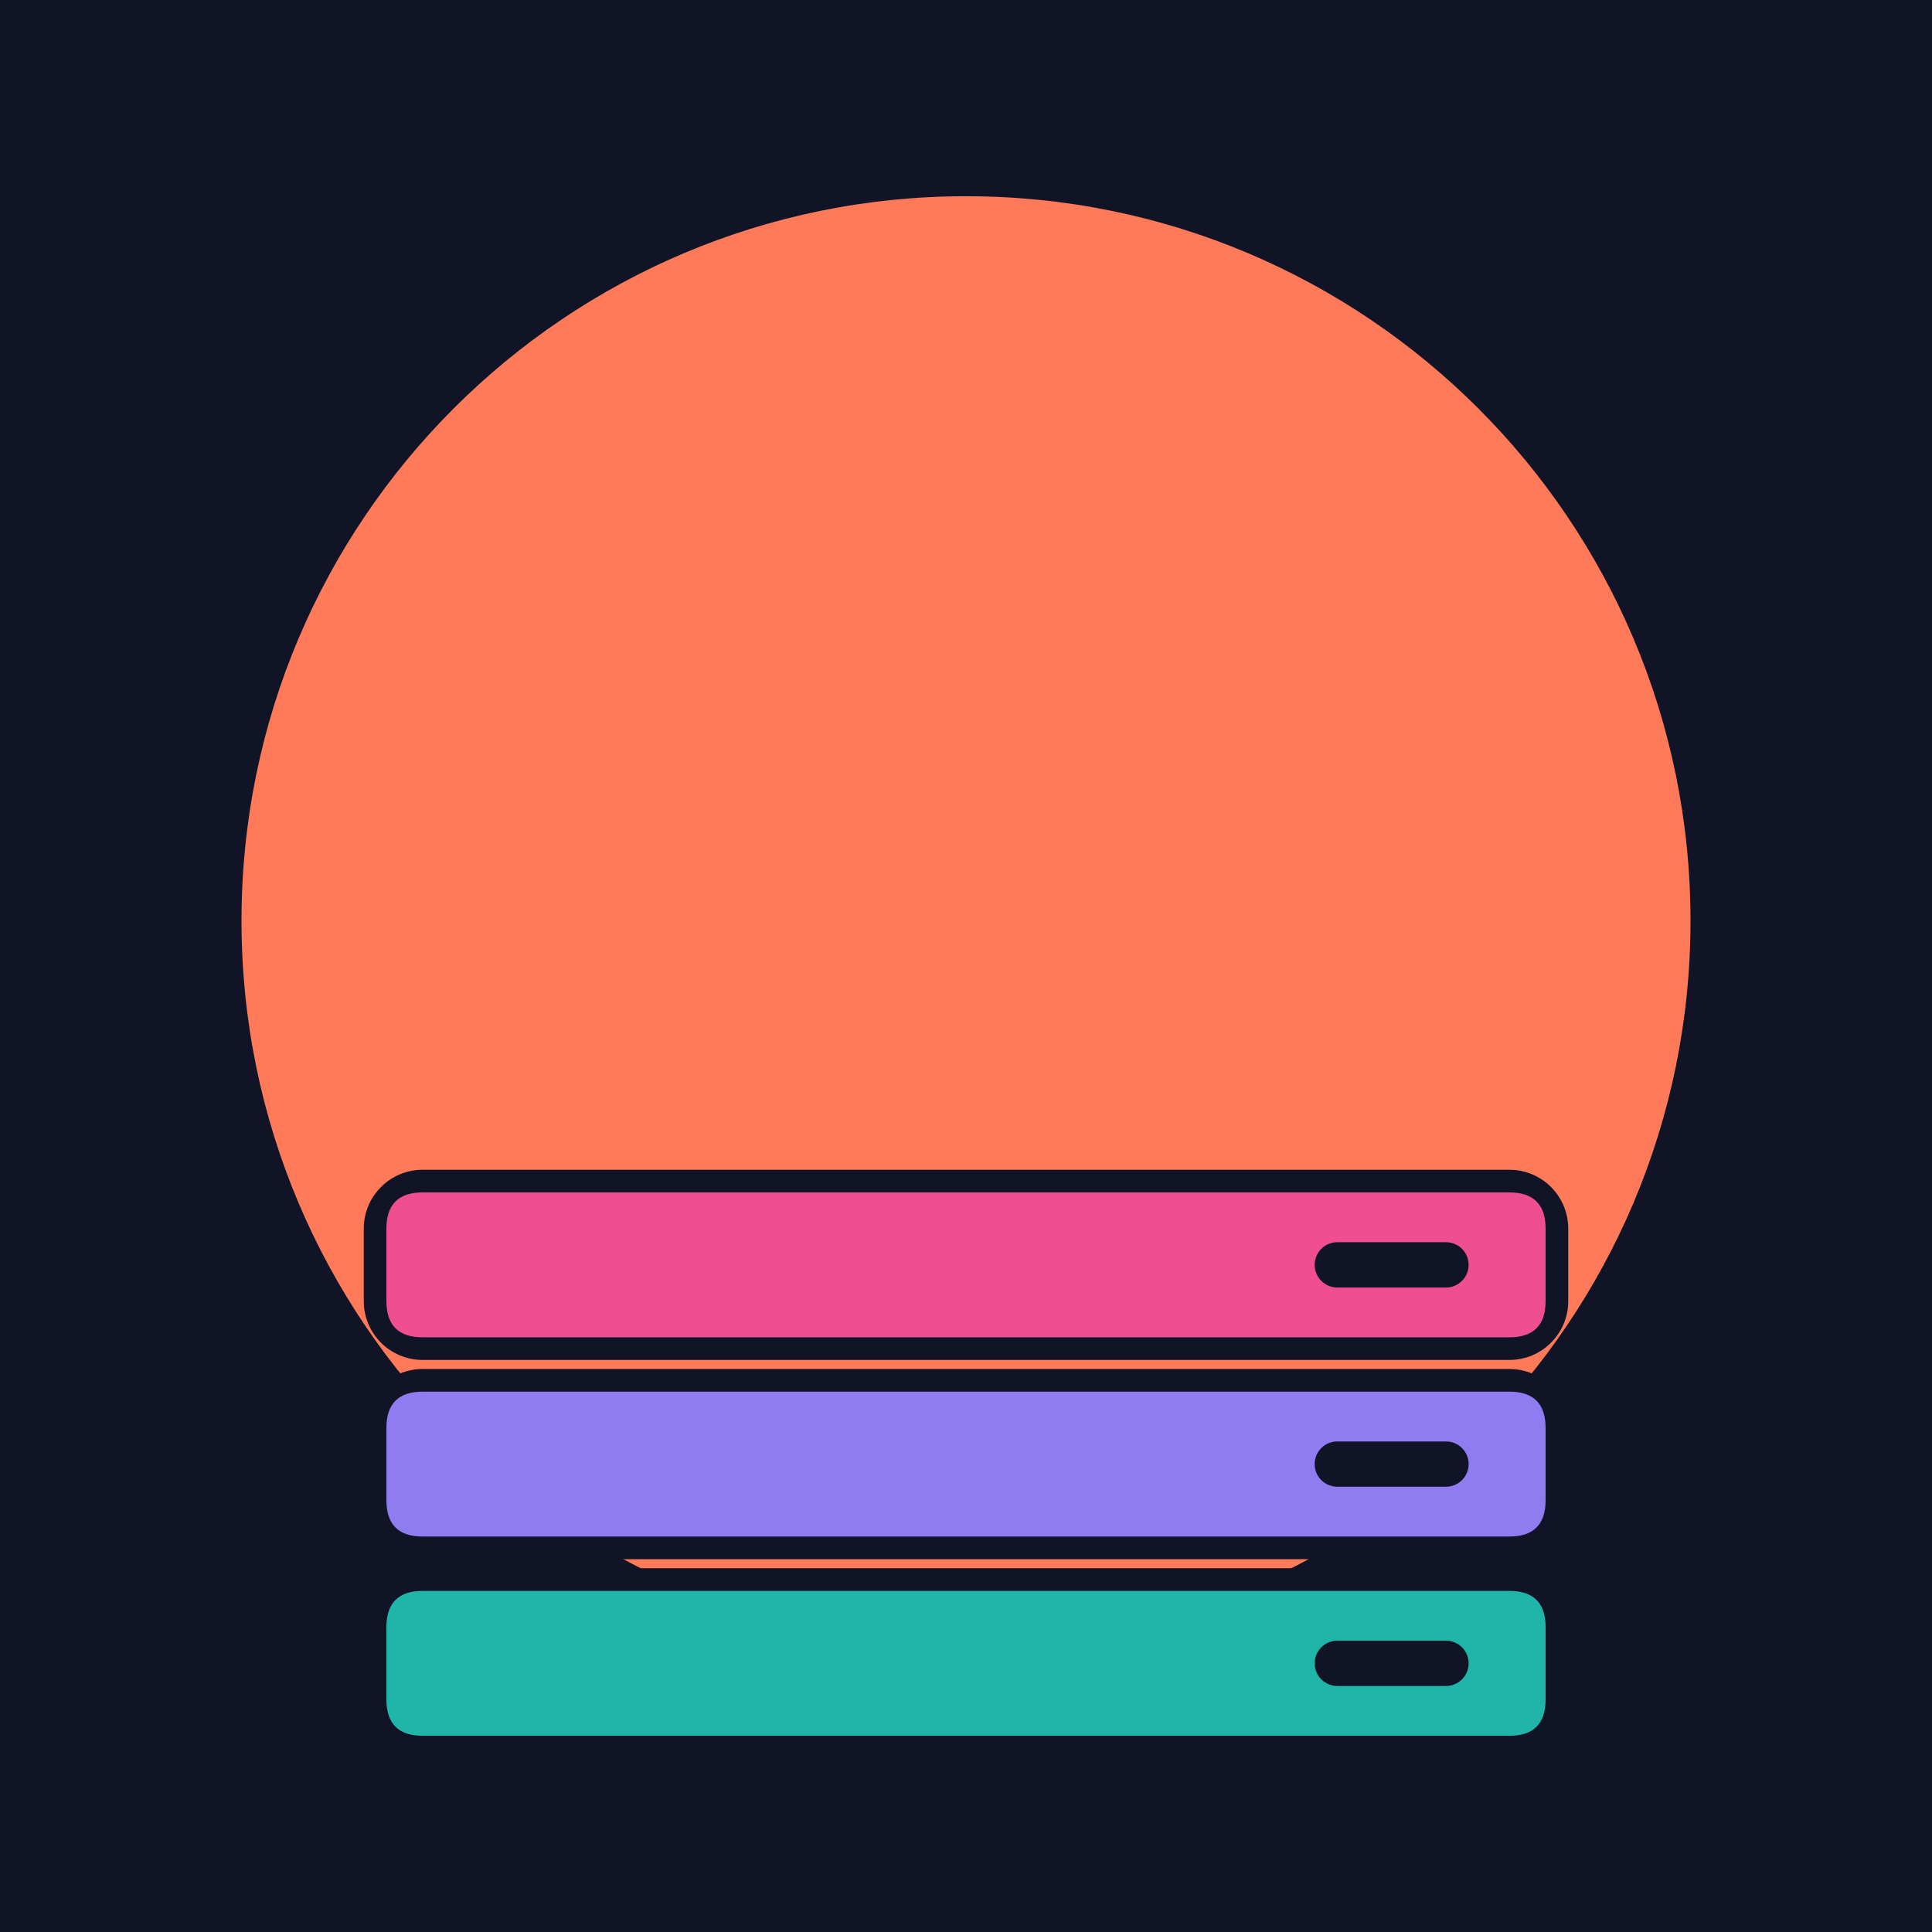
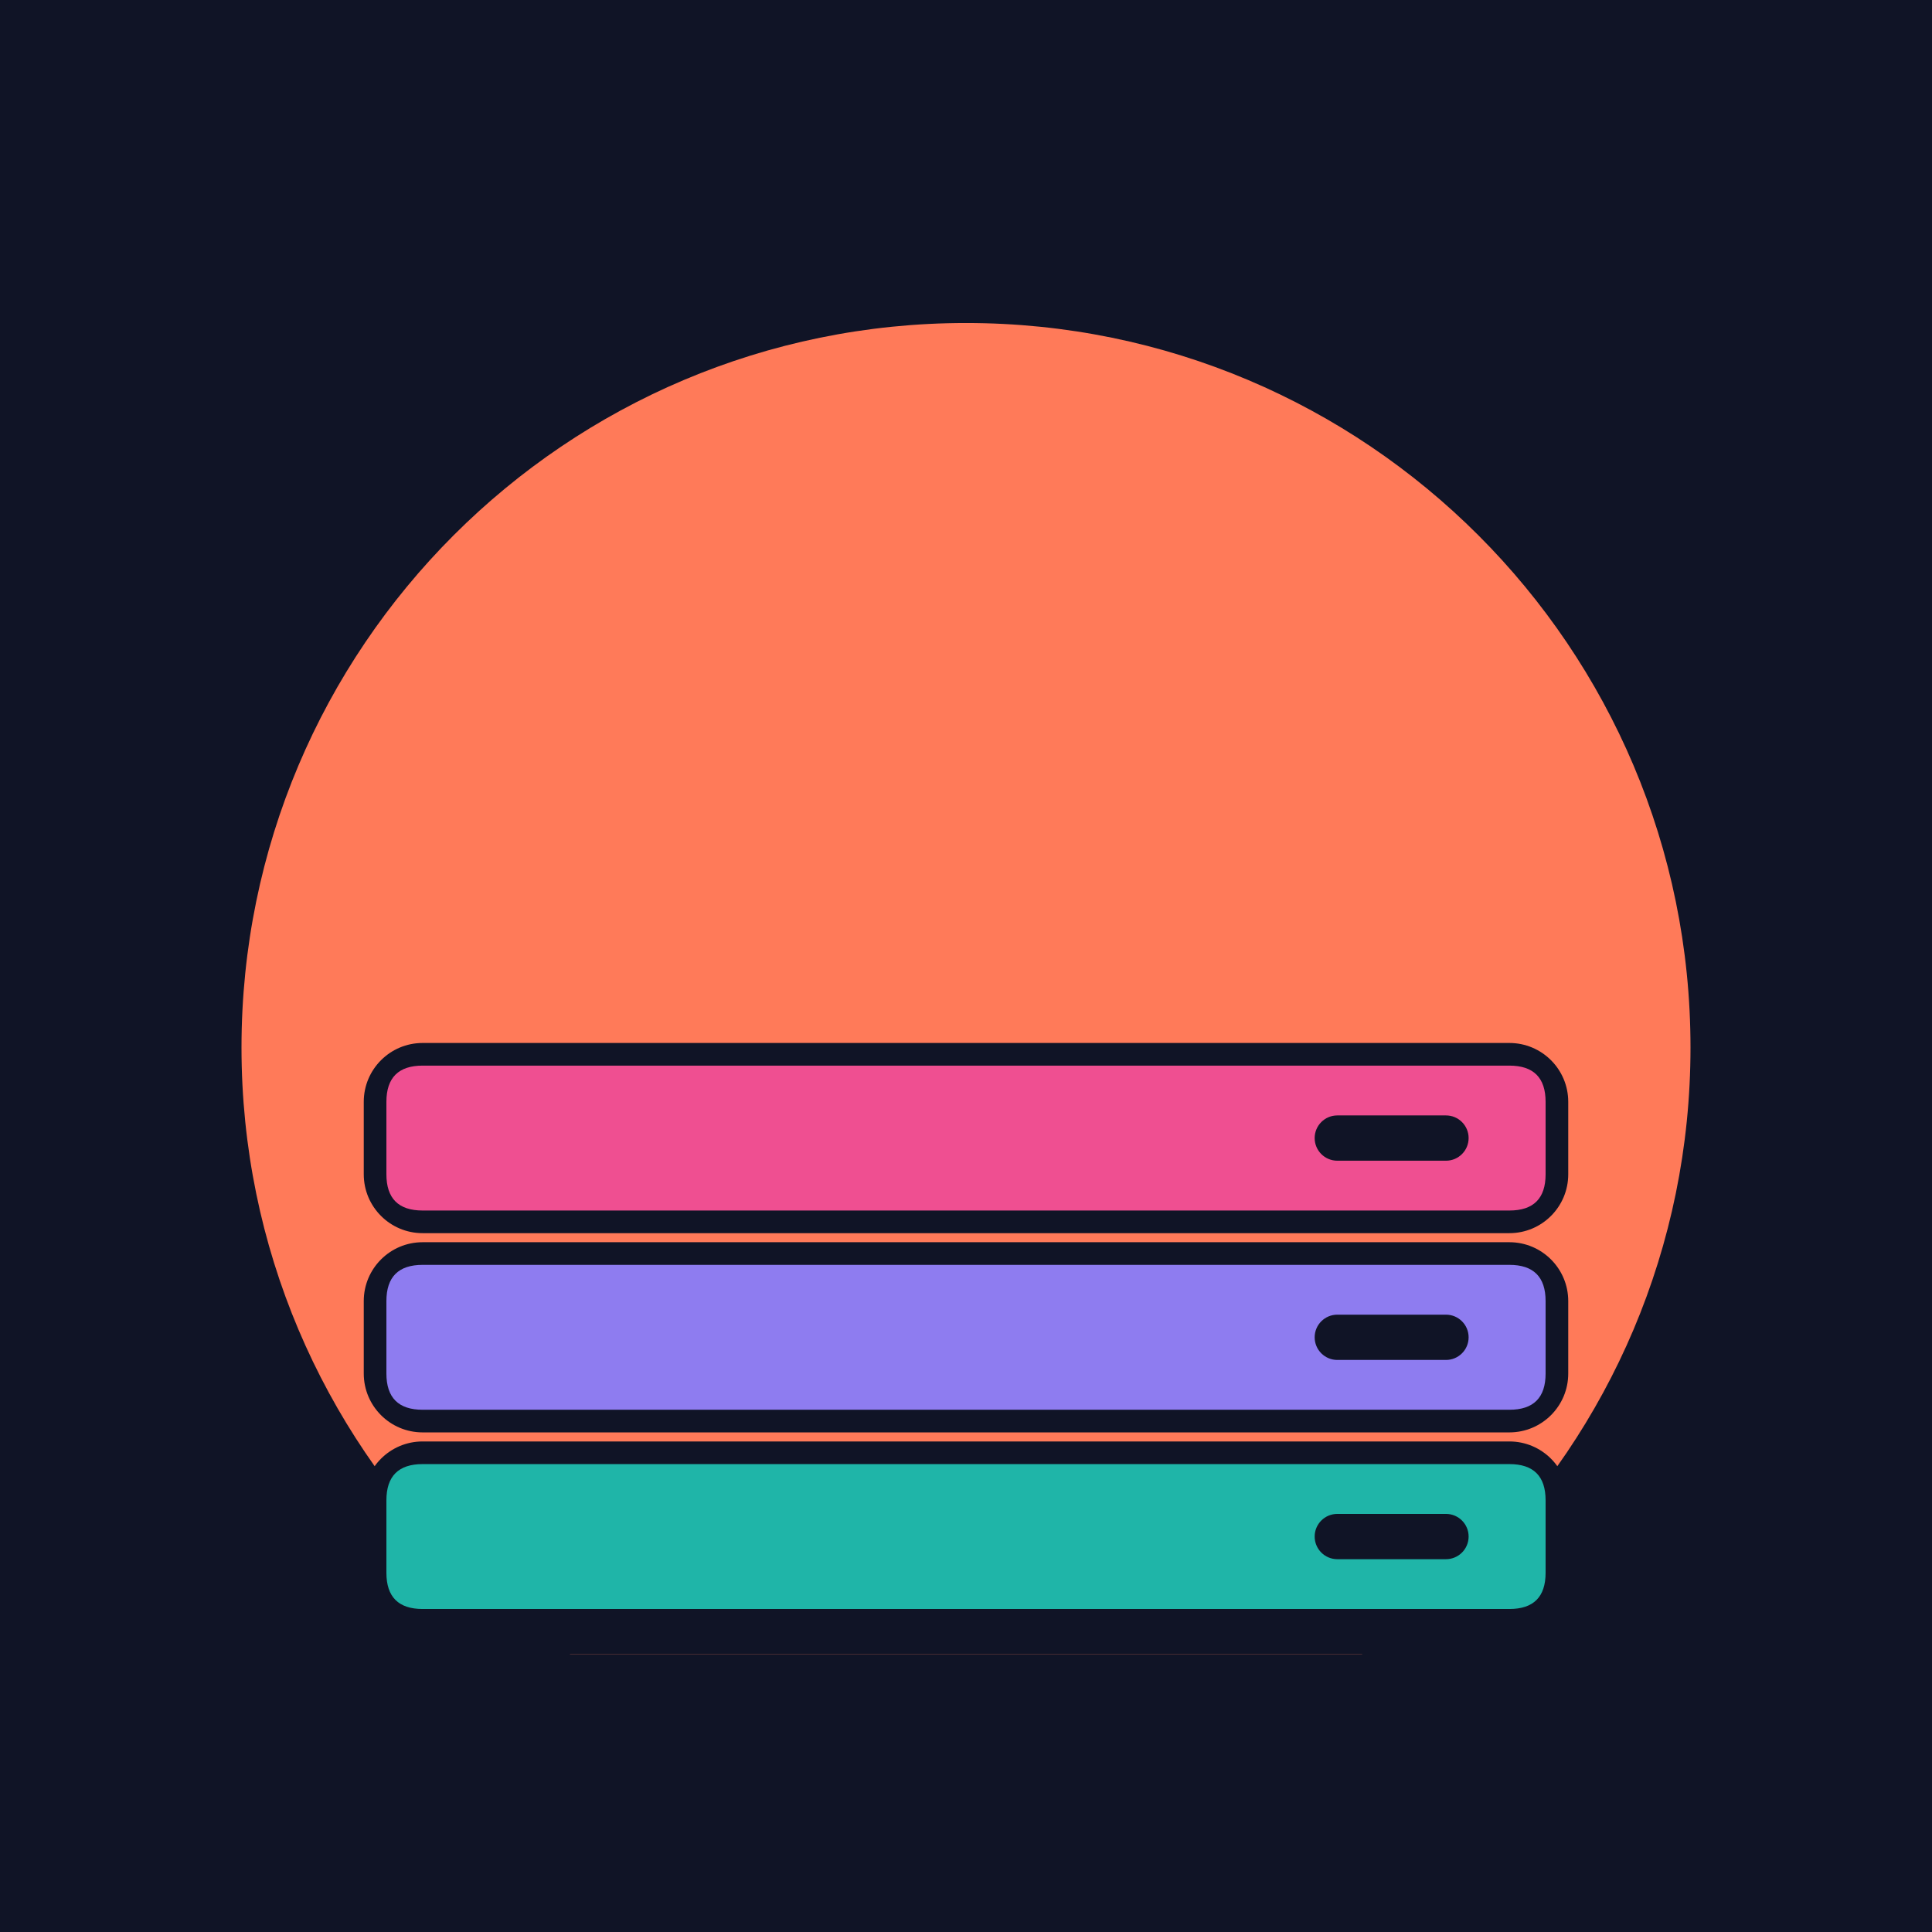
<svg xmlns="http://www.w3.org/2000/svg" viewBox="0 0 512 512" role="img" aria-labelledby="title">
  <defs>
    <mask id="sun-mask" maskUnits="userSpaceOnUse" x="-40" y="-90" width="336" height="360">
      <path fill="white" d="M-40-90h336v360H-40Z" />
      <rect x="-5" y="135" width="266" height="42" rx="13" fill="black" />
      <rect x="-5" y="179" width="266" height="42" rx="13" fill="black" />
      <rect x="-5" y="223" width="266" height="42" rx="13" fill="black" />
+       <rect x="-40" y="260" width="336" height="100" fill="black" />
    </mask>
  </defs>
  <path fill="#101426" d="M0 0h512v512H0z" />
-   <g transform="translate(102.4 148) scale(1.2)">
-     <path fill="#ff7a59" mask="url(#sun-mask)" d="M-32 80a160 160 0 1 1 320 0a160 160 0 1 1-320 0Z" />
+   <g transform="translate(102.4 114.4) scale(1.2)">
+     <path fill="#ff7a59" mask="url(#sun-mask)" d="M-32 136a160 160 0 1 1 320 0a160 160 0 1 1-320 0Z" />
    <path fill="#ef4f91" fill-rule="evenodd" d="M8 140h240q8 0 8 8v16q0 8-8 8H8q-8 0-8-8v-16q0-8 8-8Z M210 151h24a5 5 0 0 1 0 10h-24a5 5 0 0 1 0-10Z" />
    <path fill="#8e7cf0" fill-rule="evenodd" d="M8 184h240q8 0 8 8v16q0 8-8 8H8q-8 0-8-8v-16q0-8 8-8Z M210 195h24a5 5 0 0 1 0 10h-24a5 5 0 0 1 0-10Z" />
    <path fill="#1fb5a8" fill-rule="evenodd" d="M8 228h240q8 0 8 8v16q0 8-8 8H8q-8 0-8-8v-16q0-8 8-8Z M210 239h24a5 5 0 0 1 0 10h-24a5 5 0 0 1 0-10Z" />
  </g>
</svg>
